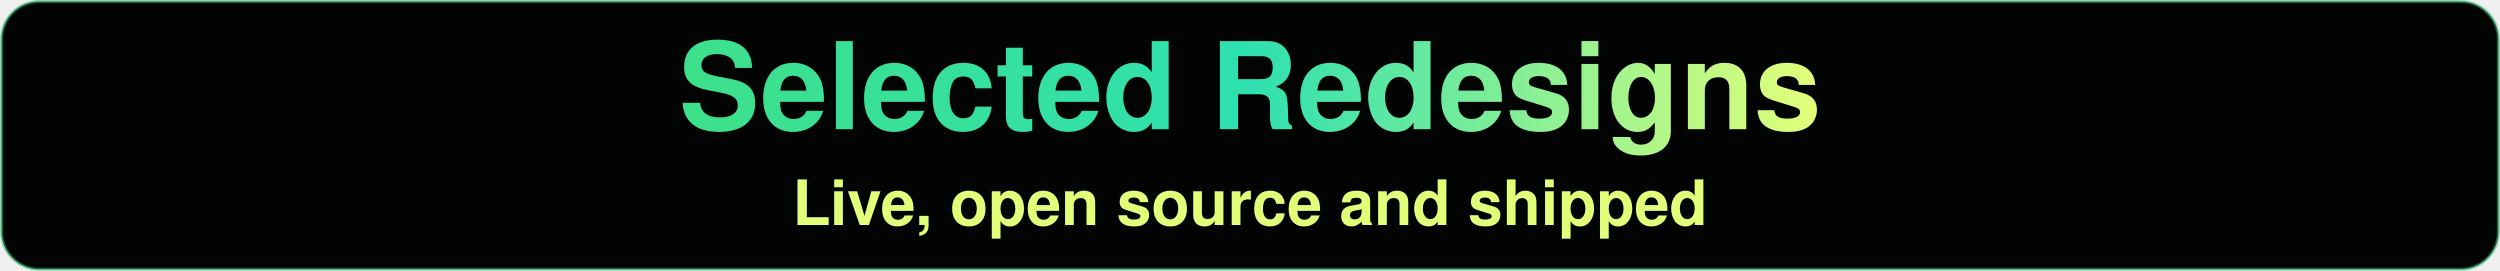
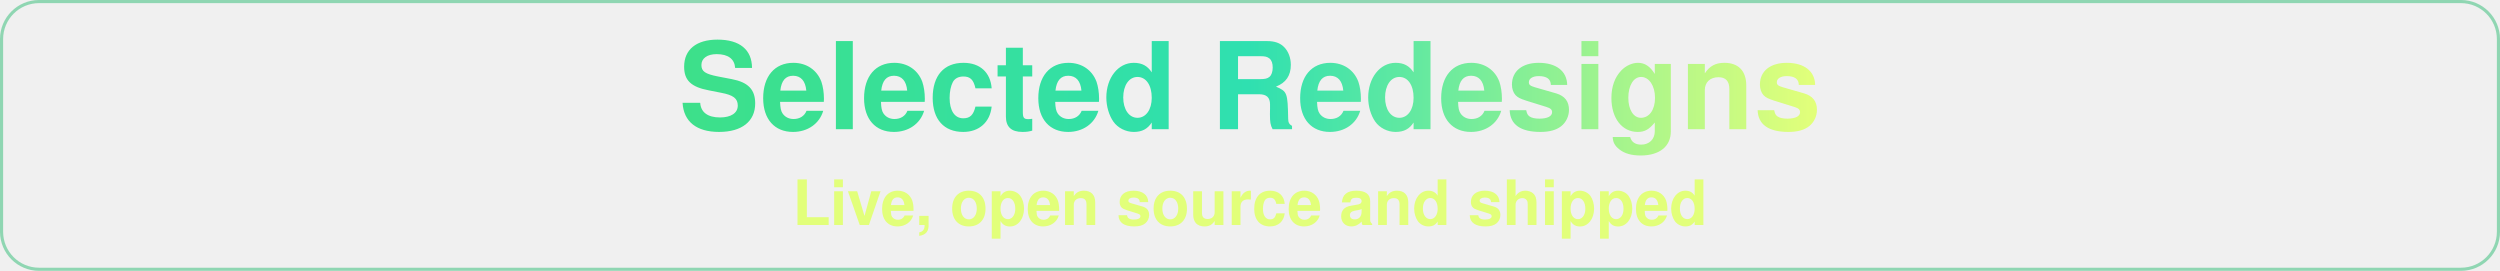
<svg xmlns="http://www.w3.org/2000/svg" width="1200" height="130" viewBox="0 0 1200 130" role="img" aria-label="Selected Redesigns">
  <defs>
    <linearGradient id="bg" x1="0" y1="0" x2="1" y2="1">
      <stop offset="0" stop-color="#010403" />
      <stop offset="1" stop-color="#03120A" />
    </linearGradient>
    <linearGradient id="g" x1="0" y1="0" x2="1" y2="0">
      <stop offset="0" stop-color="#3DE08A" />
      <stop offset=".5" stop-color="#2FE0B0" />
      <stop offset="1" stop-color="#E2FF7A" />
    </linearGradient>
    <filter id="b" x="-50%" y="-50%" width="200%" height="200%">
      <feGaussianBlur stdDeviation="55" />
    </filter>
    <pattern id="d" width="26" height="26" patternUnits="userSpaceOnUse">
      <circle cx="2" cy="2" r="1.2" fill="#fff" fill-opacity=".09" />
    </pattern>
  </defs>
-   <rect x=".75" y=".75" width="1198.5" height="128.5" rx="18" fill="#010403" stroke="#2EBD74" stroke-opacity=".5" stroke-width="1.5" />
+   <rect x=".75" y=".75" width="1198.5" height="128.5" rx="18" fill="none" stroke="#2EBD74" stroke-opacity=".5" stroke-width="1.5" />
  <text x="600" y="62" text-anchor="middle" font-family="'Segoe UI',Helvetica,Arial,sans-serif" font-size="58" font-weight="800" fill="url(#g)">Selected Redesigns</text>
  <text x="600" y="108" text-anchor="middle" font-family="'Segoe UI',Helvetica,Arial,sans-serif" font-size="30" font-weight="600" fill="#E2FF7A">Live, open source and shipped</text>
</svg>
